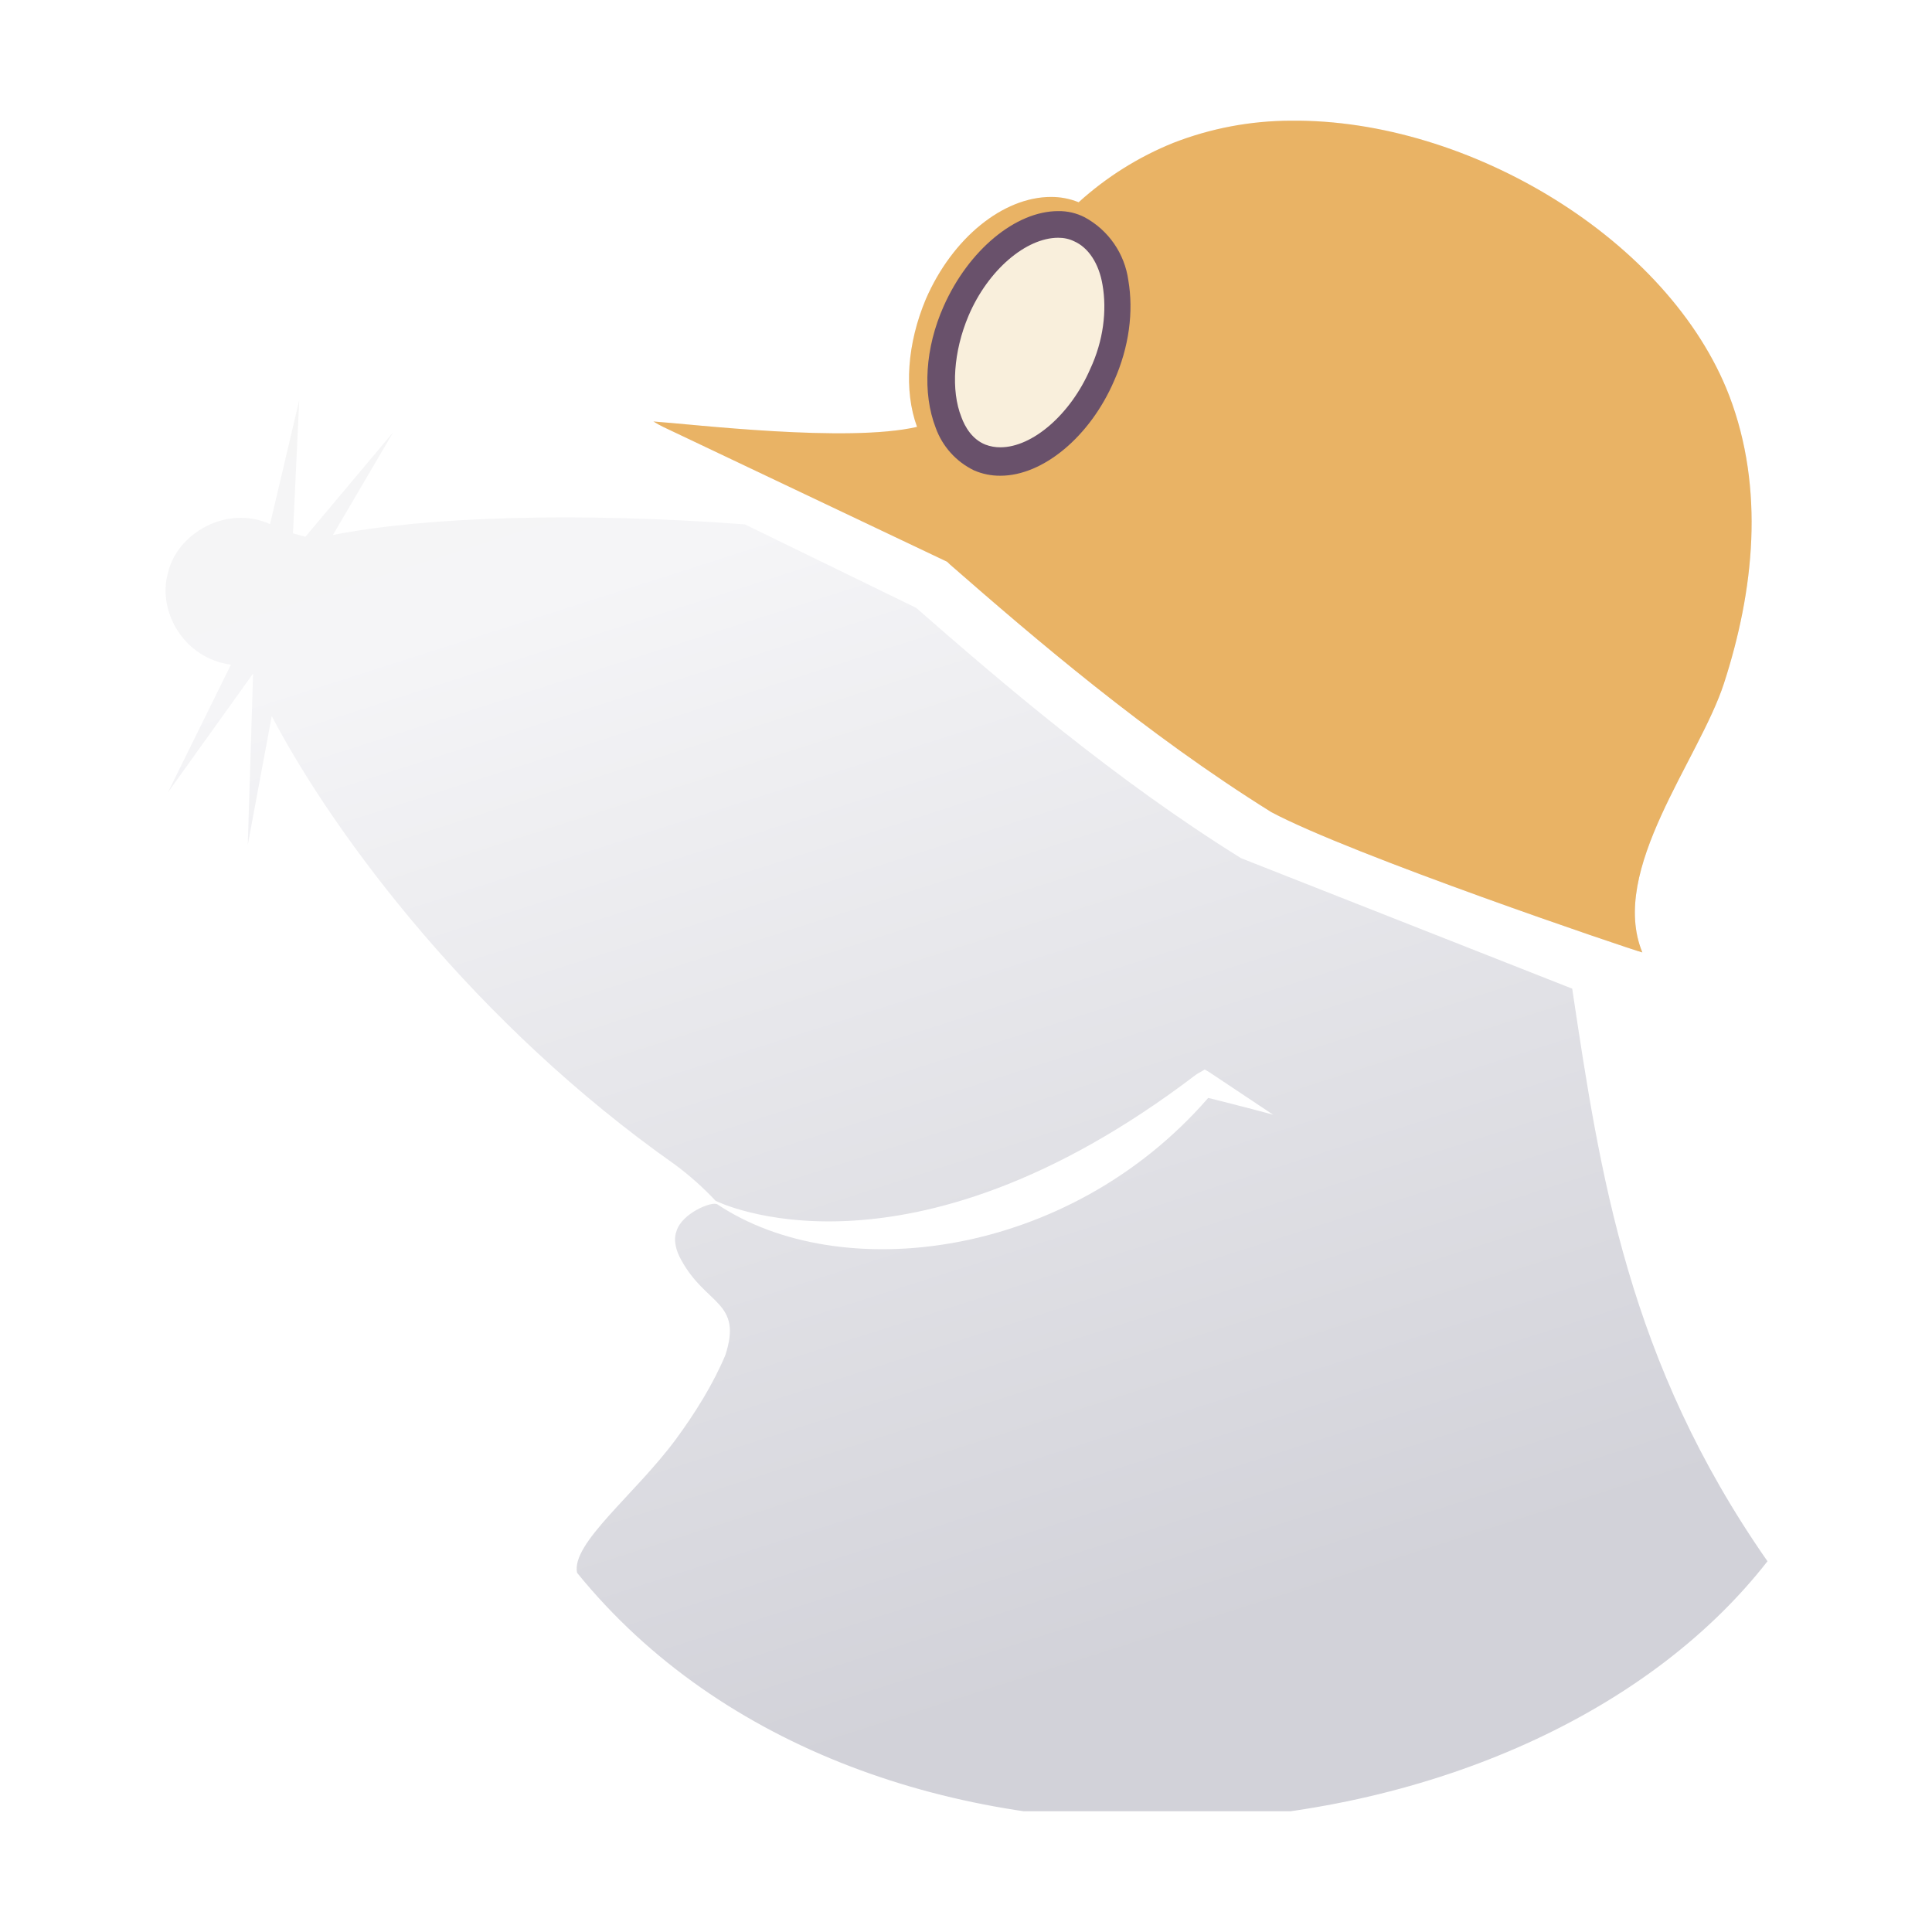
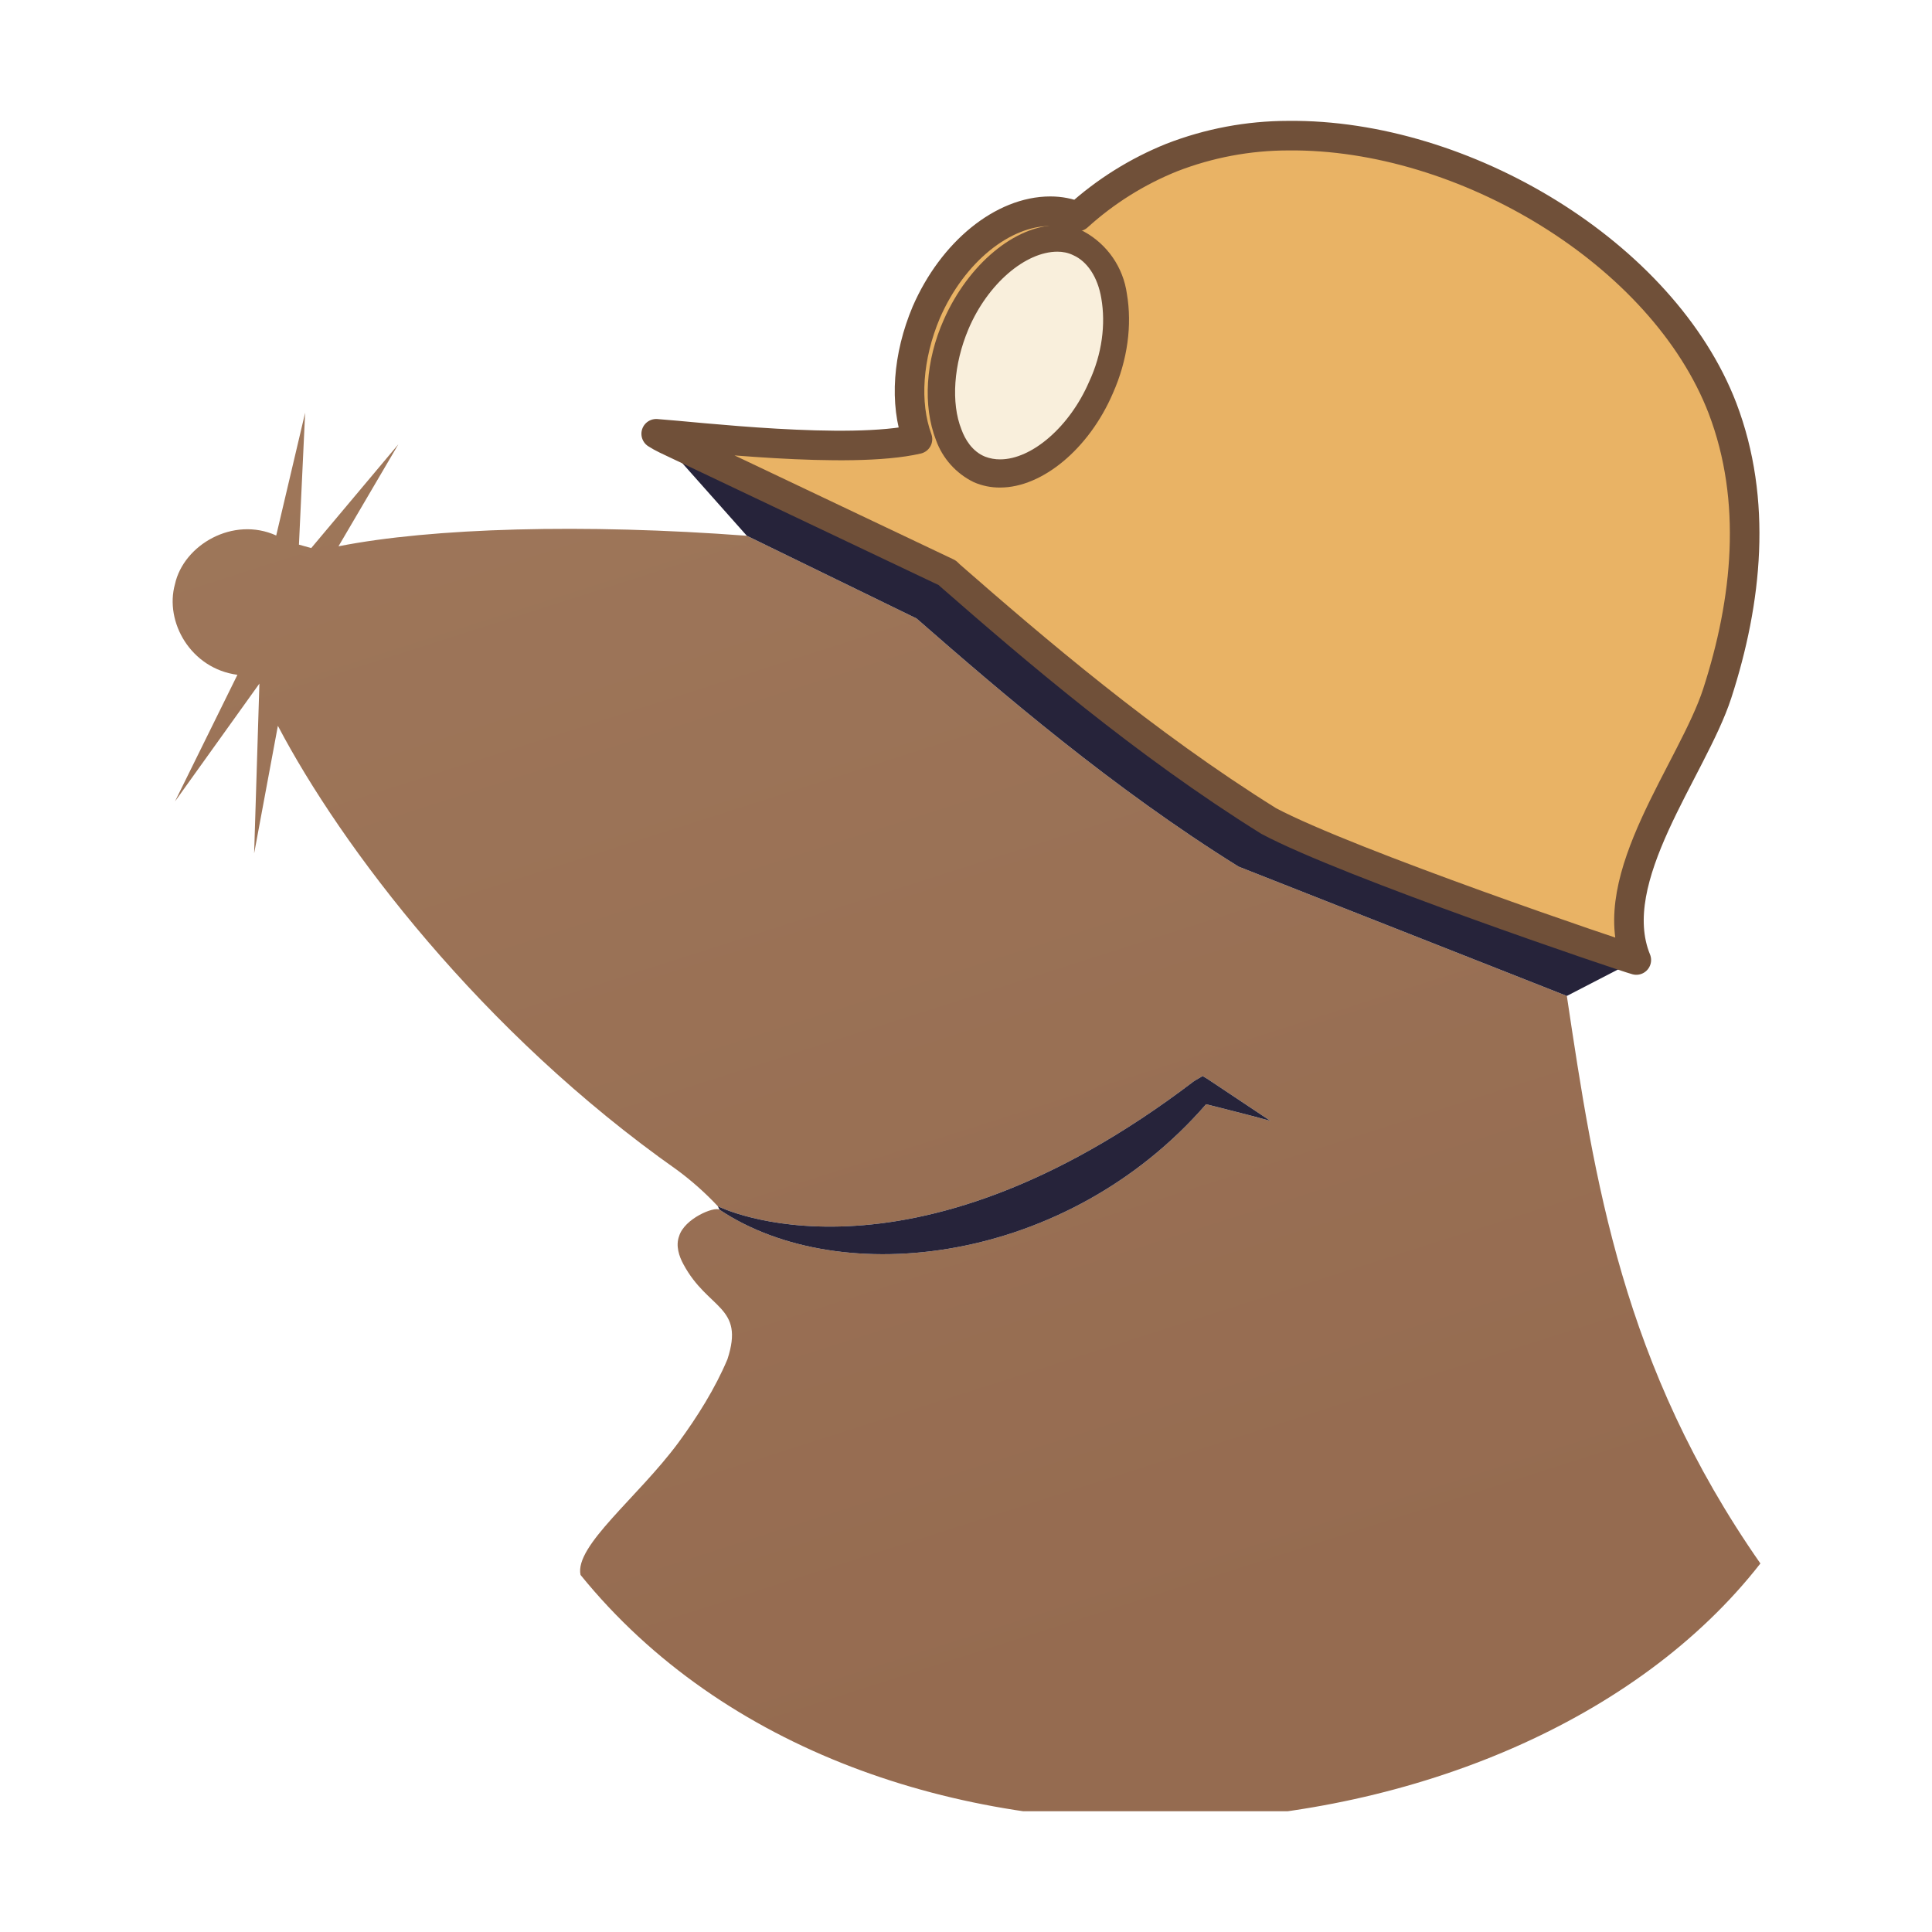
<svg xmlns="http://www.w3.org/2000/svg" width="64" height="64" viewBox="0 0 64 64">
-   <g id="frameless-artwork" transform="translate(-8.083333 -12) scale(1.333333)">
+   <g id="frameless-artwork" transform="translate(-7.728614 -11.36283) scale(1.321534)">
    <defs>
      <linearGradient id="enamel" x1="0" y1="0" x2=".6" y2="1">
        <stop stop-color="#f5c3ca" />
        <stop offset=".4" stop-color="#e88bb6" />
        <stop offset="1" stop-color="#a4688f" />
      </linearGradient>
      <linearGradient id="ink" x1="0" y1="0" x2="1" y2="1">
        <stop stop-color="#f3b6c0" />
        <stop offset=".6" stop-color="#e56ea1" />
        <stop offset="1" stop-color="#a25682" />
      </linearGradient>
      <linearGradient id="gem" x1="0" y1="0" x2="1" y2="1">
        <stop stop-color="#ceb7cc" />
        <stop offset=".5" stop-color="#9272ba" />
        <stop offset="1" stop-color="#6e5991" />
      </linearGradient>
    </defs>
    <g stroke-linecap="round" stroke-linejoin="round" />
    <svg x="10" y="10" width="44" height="44" viewBox="2.5 2.5 17 19">
      <defs>
-         <linearGradient id="material-mullvad-1" x1="0" y1="0" x2=".3" y2="1">
-           <stop offset="0" stop-color="#f6f4f3" />
-           <stop offset=".32" stop-color="#f5f5f7" />
-           <stop offset="1" stop-color="#d2d2d9" />
+         <linearGradient id="mole-brown" x1="0" y1="0" x2=".3" y2="1">
+           <stop stop-color="#a0795c" />
+           <stop offset="1" stop-color="#956b50" />
        </linearGradient>
      </defs>
-       <path d="M13.651 3.363c1.908-.02 4.059 1.28 4.701 2.951.381 1 .267 2.086-.057 3.086-.266.819-1.238 2-.876 2.886-.143-.038-3.124-1.048-3.98-1.505-1.344-.838-2.544-1.867-3.448-2.657l-.03-.029-3.047-1.447a1.037 1.037 0 0 1-.104-.058c.419.029 2.085.23 2.828.058-.143-.39-.105-.896.095-1.372.286-.657.83-1.095 1.343-1.095.105 0 .2.019.296.057A3.411 3.411 0 0 1 12.39 3.6a3.49 3.49 0 0 1 1.26-.237zm-2.499.97c-.457 0-.962.42-1.228 1.02-.2.447-.229.933-.086 1.304a.813.813 0 0 0 .41.457.696.696 0 0 0 .285.058c.457 0 .962-.42 1.22-1.02.161-.362.209-.742.152-1.076a.91.91 0 0 0-.467-.676.6.6 0 0 0-.286-.067zm0 .286c.057 0 .115.01.172.038.152.067.266.238.304.467.048.276.01.6-.133.905-.21.485-.619.838-.962.838a.444.444 0 0 1-.162-.029c-.142-.057-.219-.19-.257-.295-.114-.286-.085-.705.076-1.086.21-.495.62-.838.962-.838zM3.01 6.362 2.943 7.79l.133.037.943-1.123-.648 1.104c1.01-.2 2.658-.247 4.42-.114l1.837.895c.915.8 2.124 1.839 3.486 2.686l3.553 1.4c.3 2 .6 4 2.095 6.143-2.667 3.419-9.667 3.952-12.771.124-.067-.314.619-.838 1.057-1.429.21-.286.4-.59.533-.905.19-.58-.21-.533-.476-1.028-.047-.086-.086-.2-.047-.305.057-.19.38-.324.438-.286 1.314.877 3.762.59 5.266-1.142 0 0 .458.114.696.18l-.686-.457-.048-.028c-.028.019-.067.038-.095.057-3.124 2.38-5.152 1.352-5.152 1.352a3.243 3.243 0 0 0-.438-.39c-2.124-1.495-3.639-3.505-4.324-4.81l-.257 1.381.057-1.838-.914 1.276.676-1.371c-.505-.067-.79-.572-.676-.981.094-.426.63-.738 1.096-.527z" fill="url(#material-mullvad-1)" />
+       <path d="M13.651 3.363c1.908-.02 4.059 1.28 4.701 2.951.381 1 .267 2.086-.057 3.086-.266.819-1.238 2-.876 2.886-.143-.038-3.124-1.048-3.98-1.505-1.344-.838-2.544-1.867-3.448-2.657l-.03-.029-3.047-1.447a1.037 1.037 0 0 1-.104-.058c.419.029 2.085.23 2.828.058-.143-.39-.105-.896.095-1.372.286-.657.83-1.095 1.343-1.095.105 0 .2.019.296.057A3.411 3.411 0 0 1 12.39 3.6a3.49 3.49 0 0 1 1.26-.237zm-2.499.97c-.457 0-.962.42-1.228 1.02-.2.447-.229.933-.086 1.304a.813.813 0 0 0 .41.457.696.696 0 0 0 .285.058c.457 0 .962-.42 1.22-1.02.161-.362.209-.742.152-1.076a.91.91 0 0 0-.467-.676.6.6 0 0 0-.286-.067zm0 .286c.057 0 .115.01.172.038.152.067.266.238.304.467.048.276.01.6-.133.905-.21.485-.619.838-.962.838a.444.444 0 0 1-.162-.029c-.142-.057-.219-.19-.257-.295-.114-.286-.085-.705.076-1.086.21-.495.62-.838.962-.838zM3.01 6.362 2.943 7.79l.133.037.943-1.123-.648 1.104c1.01-.2 2.658-.247 4.42-.114l1.837.895c.915.8 2.124 1.839 3.486 2.686l3.553 1.4c.3 2 .6 4 2.095 6.143-2.667 3.419-9.667 3.952-12.771.124-.067-.314.619-.838 1.057-1.429.21-.286.4-.59.533-.905.19-.58-.21-.533-.476-1.028-.047-.086-.086-.2-.047-.305.057-.19.38-.324.438-.286 1.314.877 3.762.59 5.266-1.142 0 0 .458.114.696.18l-.686-.457-.048-.028c-.028.019-.067.038-.095.057-3.124 2.38-5.152 1.352-5.152 1.352a3.243 3.243 0 0 0-.438-.39c-2.124-1.495-3.639-3.505-4.324-4.81l-.257 1.381.057-1.838-.914 1.276.676-1.371c-.505-.067-.79-.572-.676-.981.094-.426.63-.738 1.096-.527z" fill="url(#mole-brown)" />
      <g data-material="authored">
-         <path d="M13.651 3.363c1.908-.02 4.059 1.28 4.701 2.951.381 1 .267 2.086-.057 3.086-.266.819-1.238 2-.876 2.886-.143-.038-3.124-1.048-3.98-1.505-1.344-.838-2.544-1.867-3.448-2.657l-.03-.029-3.047-1.447a1.037 1.037 0 0 1-.104-.058c.419.029 2.085.23 2.828.058-.143-.39-.105-.896.095-1.372.286-.657.83-1.095 1.343-1.095.105 0 .2.019.296.057A3.411 3.411 0 0 1 12.39 3.6a3.49 3.49 0 0 1 1.26-.237z" fill="#e9b365" />
-         <path d="M11.152 4.333c-.457 0-.962.42-1.228 1.02-.2.447-.229.933-.086 1.304a.813.813 0 0 0 .41.457.696.696 0 0 0 .285.058c.457 0 .962-.42 1.22-1.02.161-.362.209-.742.152-1.076a.91.91 0 0 0-.467-.676.6.6 0 0 0-.286-.067z" fill="#69516b" />
+         <path id="mole-hat-shadow" d="M6.81 6.59 9.961 8.095l.03.029c.904.79 2.104 1.819 3.448 2.657.856.457 3.837 1.467 3.98 1.505l-.752.389-3.553-1.4c-1.362-.847-2.571-1.886-3.486-2.686l-1.837-.895Z" fill="#26233a" />
+         <path id="mole-mouth" d="M7.496 14.989c1.314.877 3.762.59 5.266-1.142 0 0 .458.114.696.18l-.686-.457-.048-.028c-.028.019-.067.038-.095.057-3.124 2.38-5.152 1.352-5.152 1.352Z" fill="#26233a" />
+         <path d="M13.651 3.363c1.908-.02 4.059 1.28 4.701 2.951.381 1 .267 2.086-.057 3.086-.266.819-1.238 2-.876 2.886-.143-.038-3.124-1.048-3.98-1.505-1.344-.838-2.544-1.867-3.448-2.657l-.03-.029-3.047-1.447a1.037 1.037 0 0 1-.104-.058c.419.029 2.085.23 2.828.058-.143-.39-.105-.896.095-1.372.286-.657.83-1.095 1.343-1.095.105 0 .2.019.296.057A3.411 3.411 0 0 1 12.39 3.6a3.49 3.49 0 0 1 1.26-.237z" fill="#e9b365" stroke="#705039" stroke-width=".32" stroke-linejoin="round" />
+         <path d="M11.152 4.333c-.457 0-.962.42-1.228 1.02-.2.447-.229.933-.086 1.304a.813.813 0 0 0 .41.457.696.696 0 0 0 .285.058c.457 0 .962-.42 1.22-1.02.161-.362.209-.742.152-1.076a.91.91 0 0 0-.467-.676.6.6 0 0 0-.286-.067z" fill="#705039" />
        <path d="M11.152 4.619c.057 0 .115.01.172.038.152.067.266.238.304.467.048.276.01.6-.133.905-.21.485-.619.838-.962.838a.444.444 0 0 1-.162-.029c-.142-.057-.219-.19-.257-.295-.114-.286-.085-.705.076-1.086.21-.495.62-.838.962-.838z" fill="#f9efdc" />
      </g>
    </svg>
  </g>
</svg>
